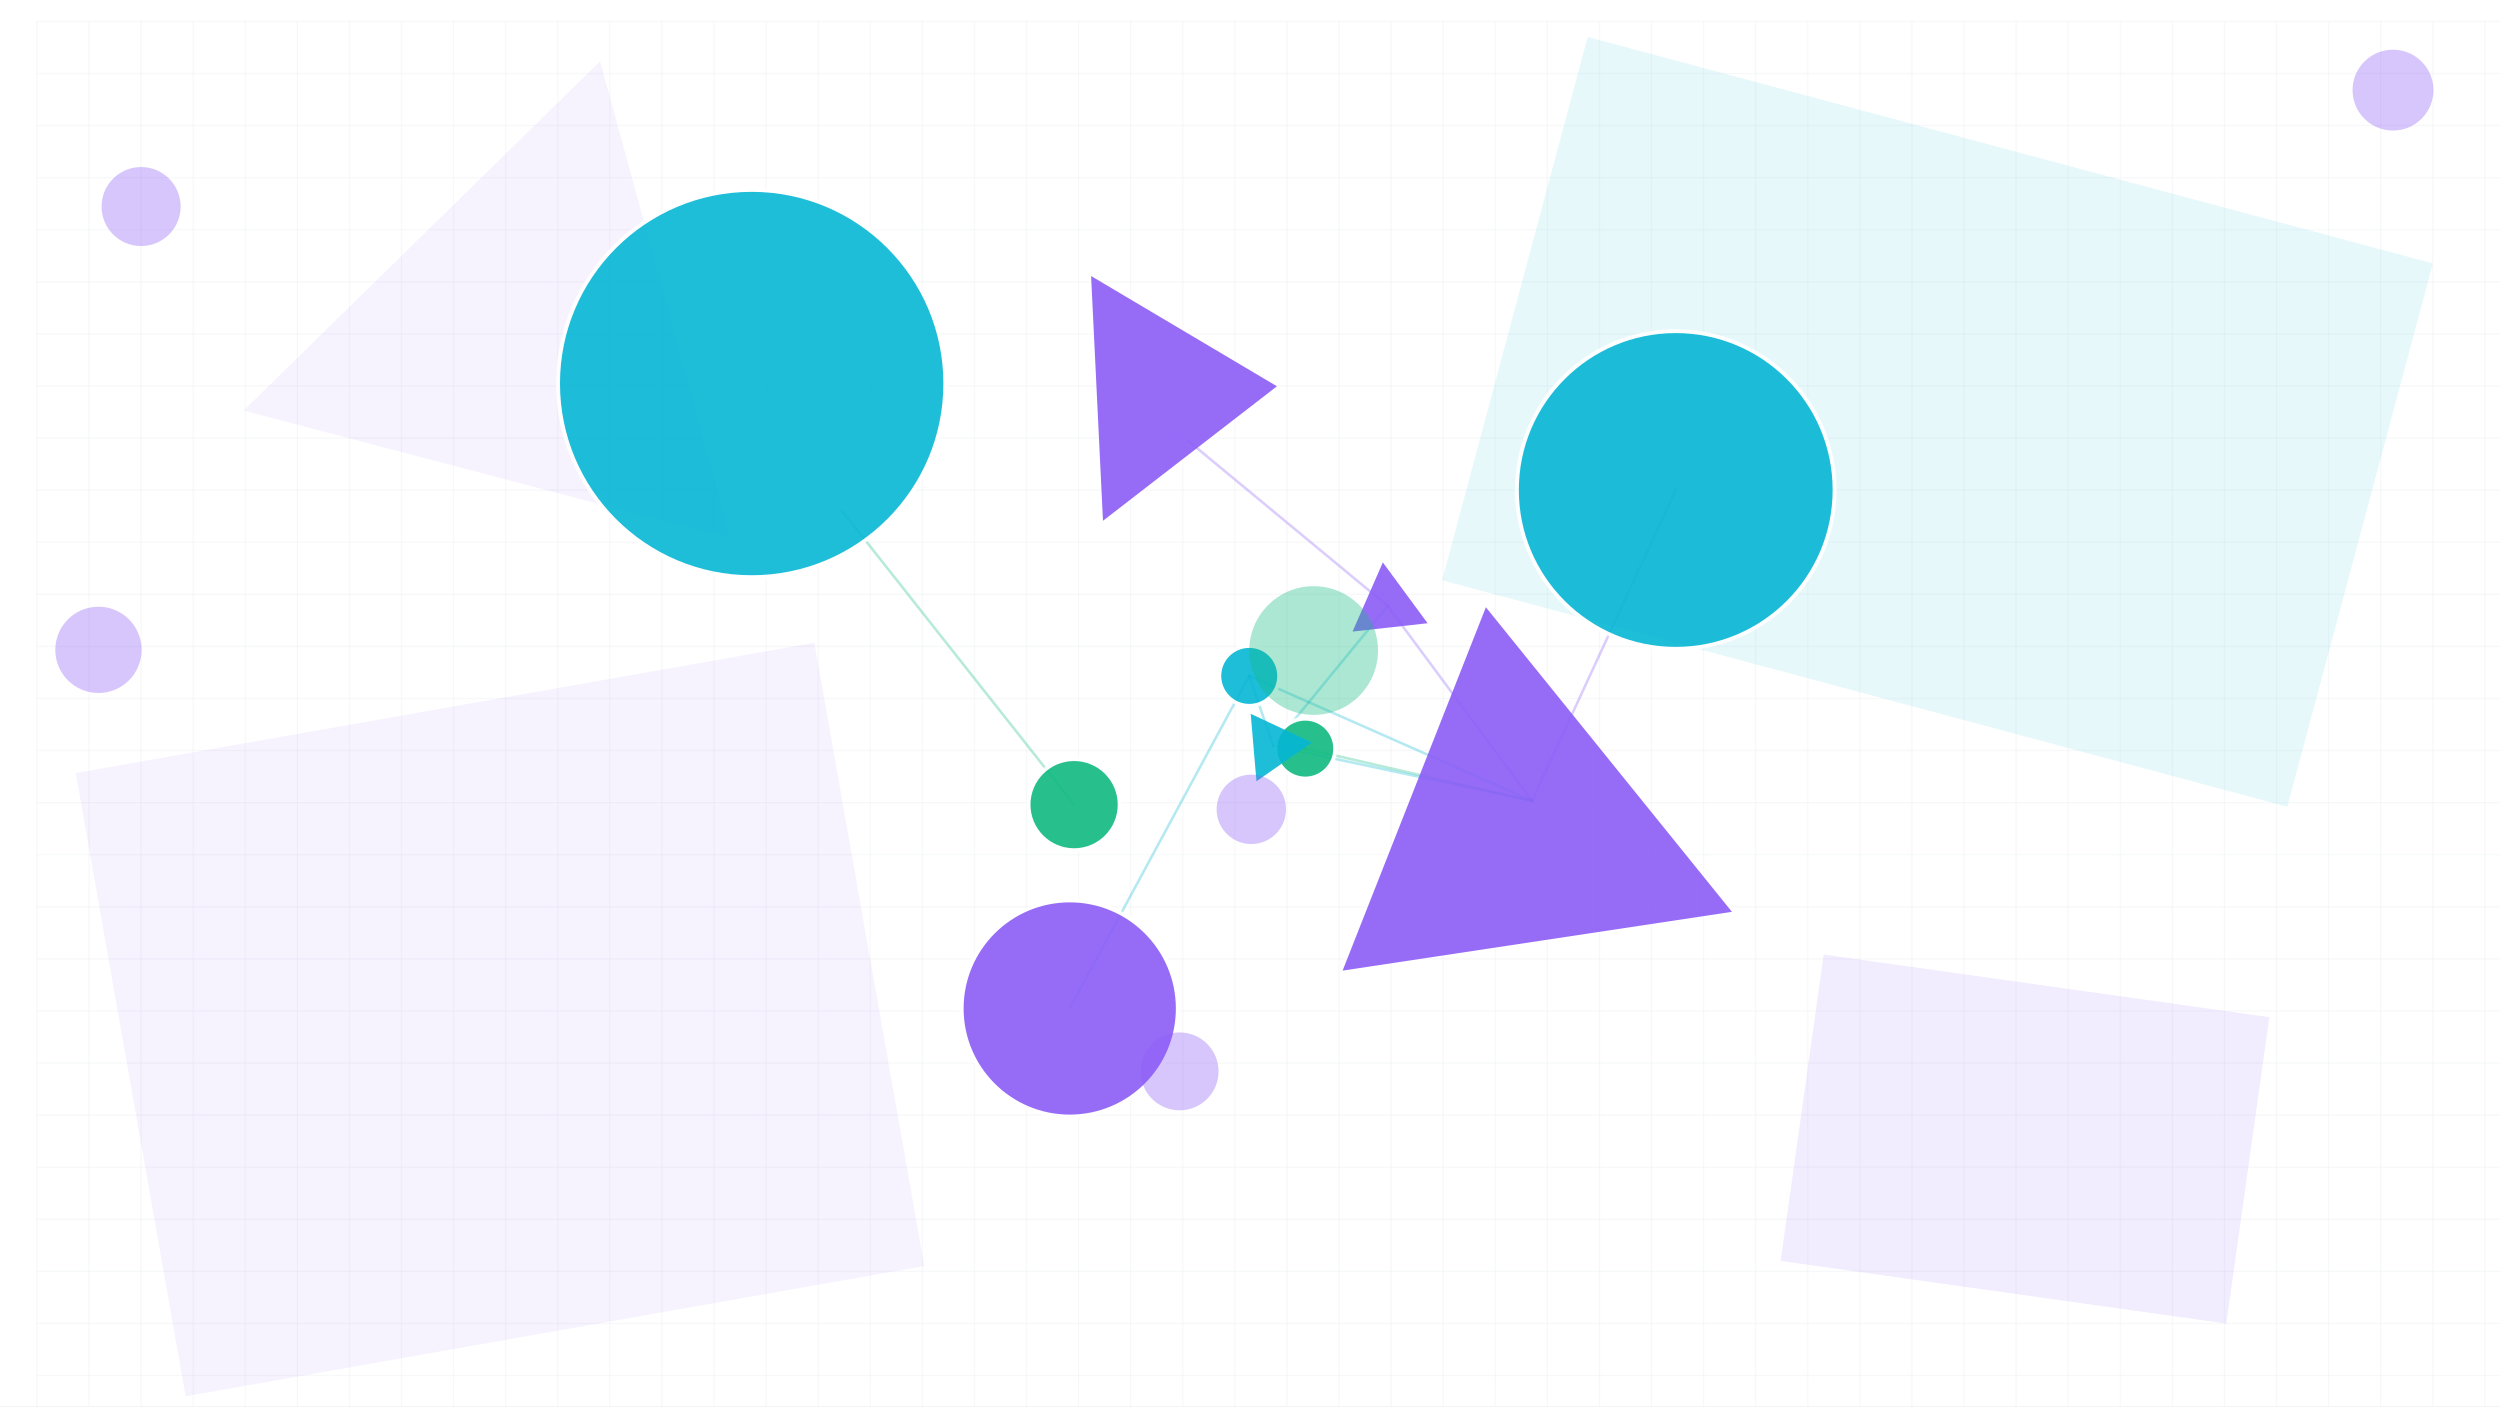
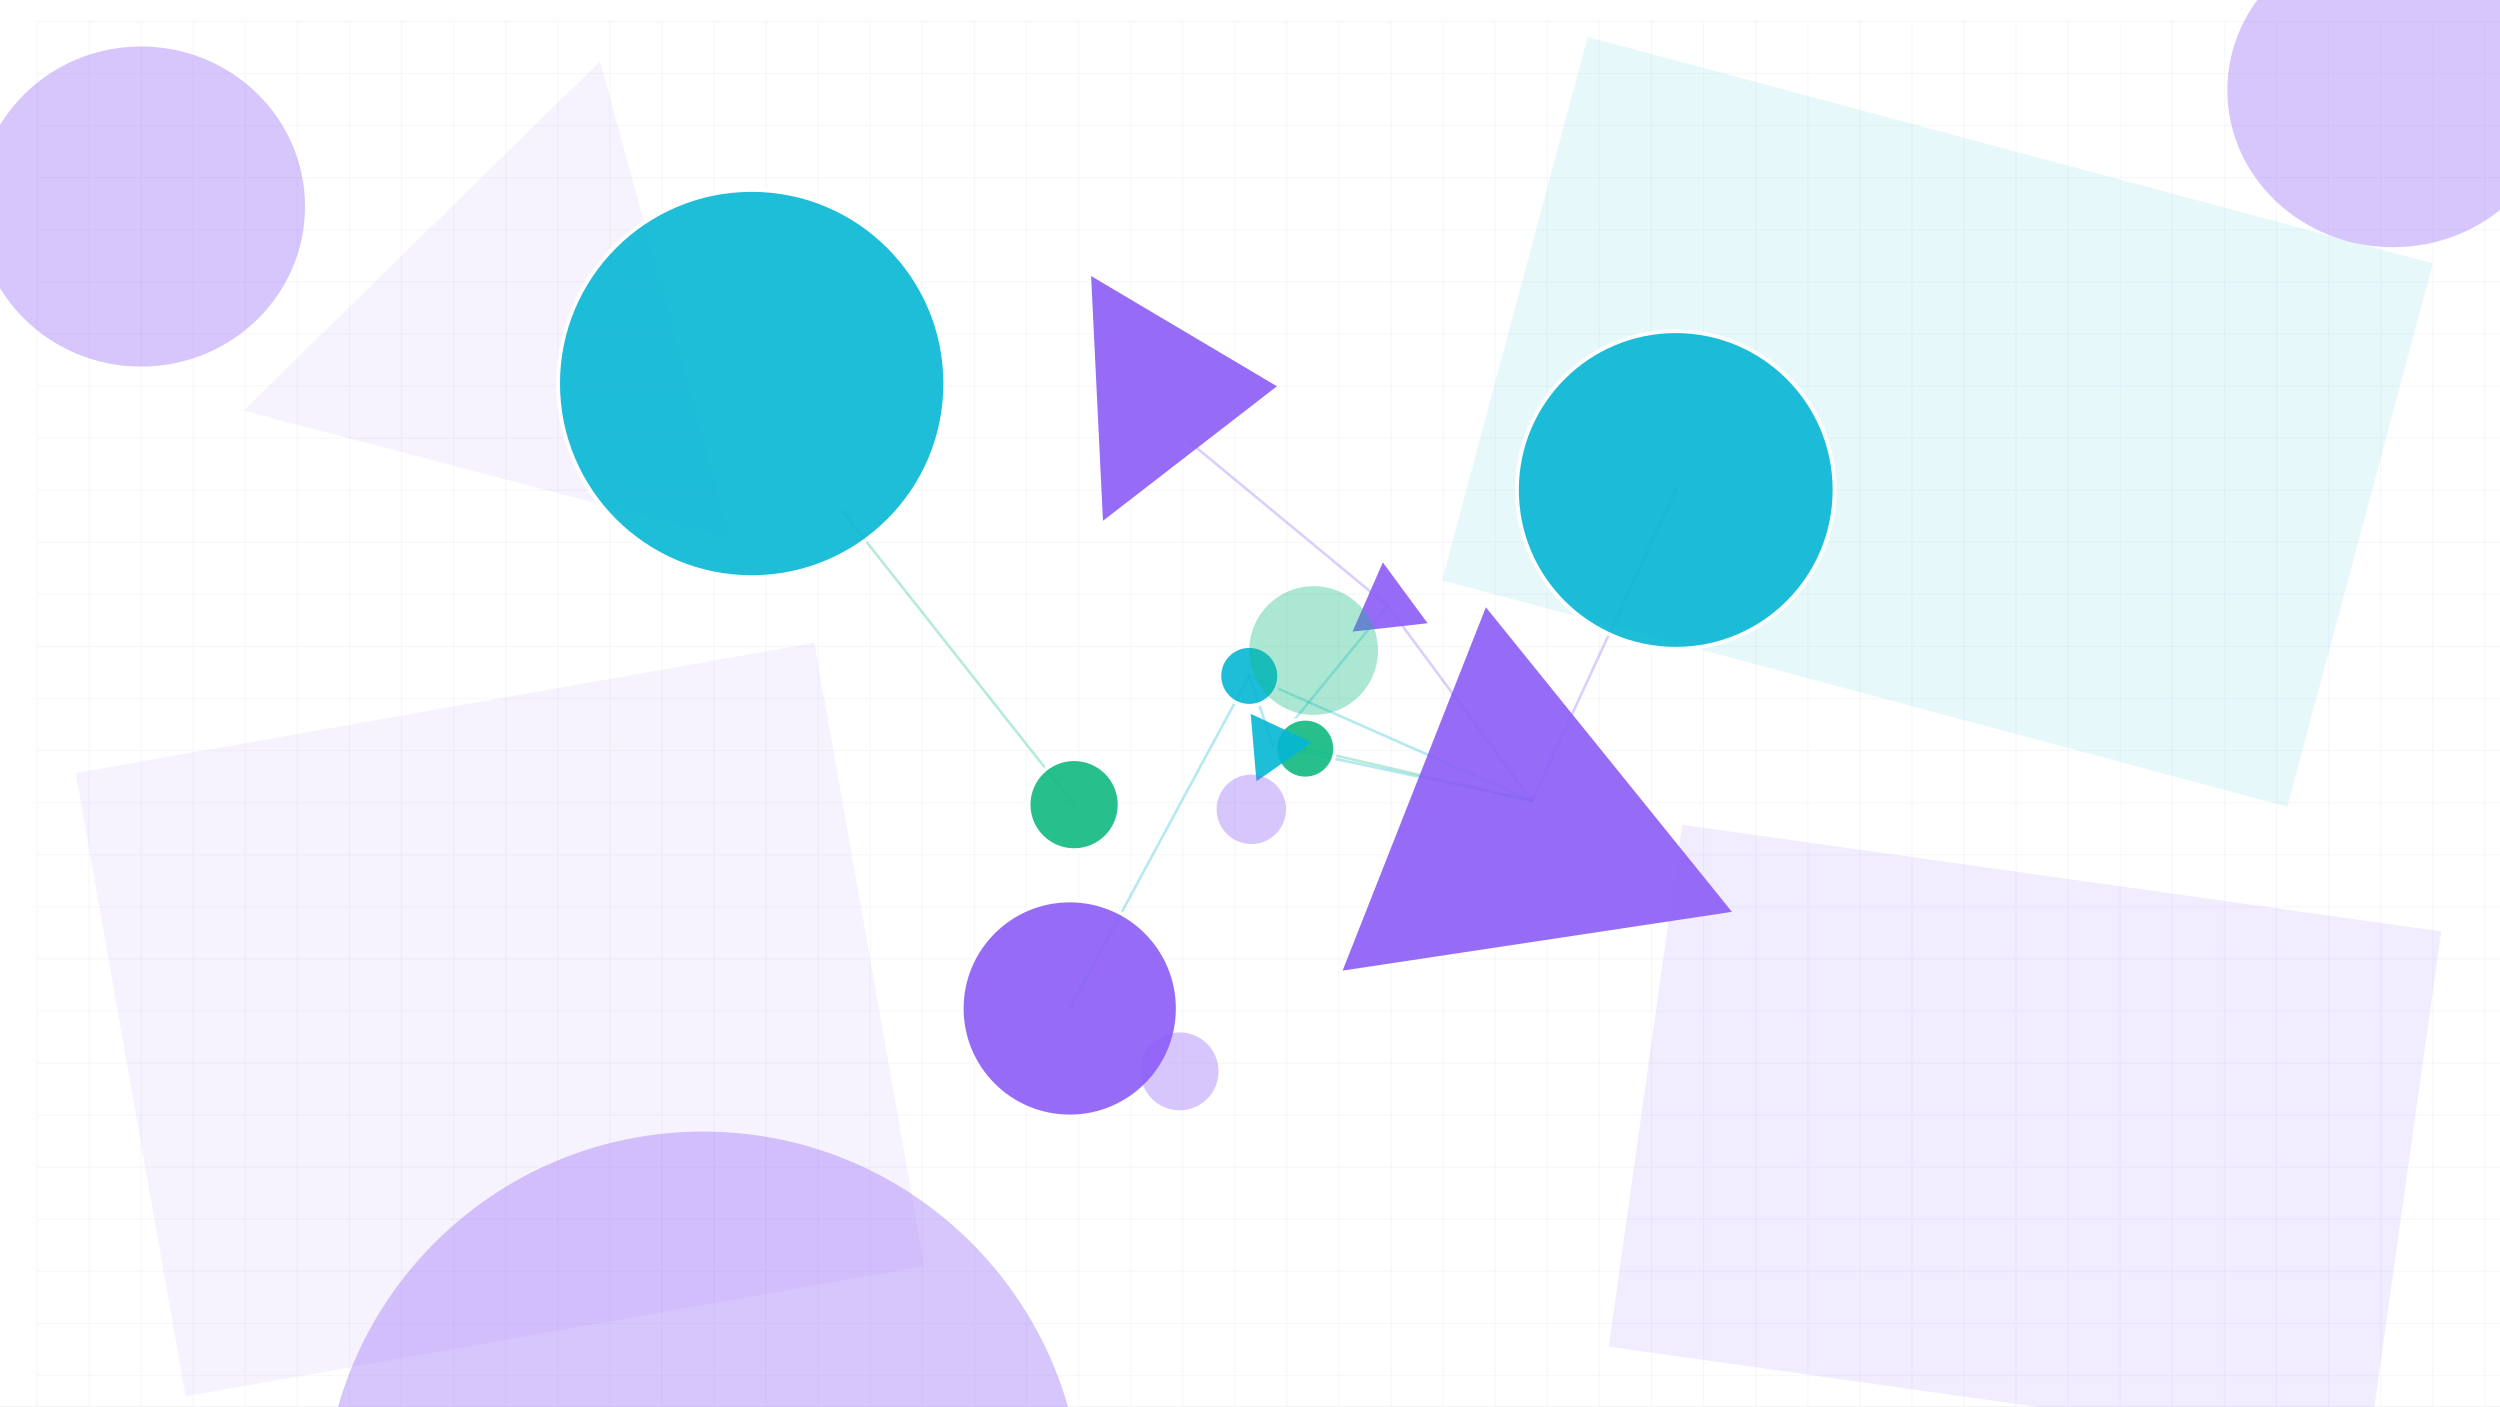
<svg xmlns="http://www.w3.org/2000/svg" viewBox="0 0 1920 1080" width="1920" height="1080" role="img" aria-label="Automatonic AI Geometric Illustration">
  <rect width="1920" height="1080" fill="#FFFFFF" />
  <g id="grid-pattern" transform="translate(28.36703,16.42302)">
    <line x1="0" y1="0" x2="0" y2="1080" stroke="#E5E7EB" stroke-width="1" opacity="0.3" />
    <line x1="40" y1="0" x2="40" y2="1080" stroke="#E5E7EB" stroke-width="1" opacity="0.3" />
    <line x1="80" y1="0" x2="80" y2="1080" stroke="#E5E7EB" stroke-width="1" opacity="0.3" />
    <line x1="120" y1="0" x2="120" y2="1080" stroke="#E5E7EB" stroke-width="1" opacity="0.3" />
    <line x1="160" y1="0" x2="160" y2="1080" stroke="#E5E7EB" stroke-width="1" opacity="0.3" />
    <line x1="200" y1="0" x2="200" y2="1080" stroke="#E5E7EB" stroke-width="1" opacity="0.3" />
    <line x1="240" y1="0" x2="240" y2="1080" stroke="#E5E7EB" stroke-width="1" opacity="0.3" />
    <line x1="280" y1="0" x2="280" y2="1080" stroke="#E5E7EB" stroke-width="1" opacity="0.3" />
    <line x1="320" y1="0" x2="320" y2="1080" stroke="#E5E7EB" stroke-width="1" opacity="0.3" />
    <line x1="360" y1="0" x2="360" y2="1080" stroke="#E5E7EB" stroke-width="1" opacity="0.3" />
    <line x1="400" y1="0" x2="400" y2="1080" stroke="#E5E7EB" stroke-width="1" opacity="0.3" />
    <line x1="440" y1="0" x2="440" y2="1080" stroke="#E5E7EB" stroke-width="1" opacity="0.3" />
    <line x1="480" y1="0" x2="480" y2="1080" stroke="#E5E7EB" stroke-width="1" opacity="0.3" />
    <line x1="520" y1="0" x2="520" y2="1080" stroke="#E5E7EB" stroke-width="1" opacity="0.3" />
    <line x1="560" y1="0" x2="560" y2="1080" stroke="#E5E7EB" stroke-width="1" opacity="0.3" />
    <line x1="600" y1="0" x2="600" y2="1080" stroke="#E5E7EB" stroke-width="1" opacity="0.3" />
    <line x1="640" y1="0" x2="640" y2="1080" stroke="#E5E7EB" stroke-width="1" opacity="0.3" />
    <line x1="680" y1="0" x2="680" y2="1080" stroke="#E5E7EB" stroke-width="1" opacity="0.3" />
    <line x1="720" y1="0" x2="720" y2="1080" stroke="#E5E7EB" stroke-width="1" opacity="0.3" />
    <line x1="760" y1="0" x2="760" y2="1080" stroke="#E5E7EB" stroke-width="1" opacity="0.3" />
    <line x1="800" y1="0" x2="800" y2="1080" stroke="#E5E7EB" stroke-width="1" opacity="0.3" />
    <line x1="840" y1="0" x2="840" y2="1080" stroke="#E5E7EB" stroke-width="1" opacity="0.3" />
    <line x1="880" y1="0" x2="880" y2="1080" stroke="#E5E7EB" stroke-width="1" opacity="0.3" />
    <line x1="920" y1="0" x2="920" y2="1080" stroke="#E5E7EB" stroke-width="1" opacity="0.3" />
    <line x1="960" y1="0" x2="960" y2="1080" stroke="#E5E7EB" stroke-width="1" opacity="0.3" />
    <line x1="1000" y1="0" x2="1000" y2="1080" stroke="#E5E7EB" stroke-width="1" opacity="0.3" />
    <line x1="1040" y1="0" x2="1040" y2="1080" stroke="#E5E7EB" stroke-width="1" opacity="0.3" />
    <line x1="1080" y1="0" x2="1080" y2="1080" stroke="#E5E7EB" stroke-width="1" opacity="0.3" />
    <line x1="1120" y1="0" x2="1120" y2="1080" stroke="#E5E7EB" stroke-width="1" opacity="0.3" />
    <line x1="1160" y1="0" x2="1160" y2="1080" stroke="#E5E7EB" stroke-width="1" opacity="0.3" />
    <line x1="1200" y1="0" x2="1200" y2="1080" stroke="#E5E7EB" stroke-width="1" opacity="0.3" />
    <line x1="1240" y1="0" x2="1240" y2="1080" stroke="#E5E7EB" stroke-width="1" opacity="0.3" />
    <line x1="1280" y1="0" x2="1280" y2="1080" stroke="#E5E7EB" stroke-width="1" opacity="0.3" />
    <line x1="1320" y1="0" x2="1320" y2="1080" stroke="#E5E7EB" stroke-width="1" opacity="0.3" />
    <line x1="1360" y1="0" x2="1360" y2="1080" stroke="#E5E7EB" stroke-width="1" opacity="0.3" />
    <line x1="1400" y1="0" x2="1400" y2="1080" stroke="#E5E7EB" stroke-width="1" opacity="0.3" />
    <line x1="1440" y1="0" x2="1440" y2="1080" stroke="#E5E7EB" stroke-width="1" opacity="0.3" />
    <line x1="1480" y1="0" x2="1480" y2="1080" stroke="#E5E7EB" stroke-width="1" opacity="0.3" />
    <line x1="1520" y1="0" x2="1520" y2="1080" stroke="#E5E7EB" stroke-width="1" opacity="0.3" />
    <line x1="1560" y1="0" x2="1560" y2="1080" stroke="#E5E7EB" stroke-width="1" opacity="0.3" />
    <line x1="1600" y1="0" x2="1600" y2="1080" stroke="#E5E7EB" stroke-width="1" opacity="0.3" />
    <line x1="1640" y1="0" x2="1640" y2="1080" stroke="#E5E7EB" stroke-width="1" opacity="0.3" />
    <line x1="1680" y1="0" x2="1680" y2="1080" stroke="#E5E7EB" stroke-width="1" opacity="0.3" />
    <line x1="1720" y1="0" x2="1720" y2="1080" stroke="#E5E7EB" stroke-width="1" opacity="0.3" />
    <line x1="1760" y1="0" x2="1760" y2="1080" stroke="#E5E7EB" stroke-width="1" opacity="0.3" />
    <line x1="1800" y1="0" x2="1800" y2="1080" stroke="#E5E7EB" stroke-width="1" opacity="0.3" />
    <line x1="1840" y1="0" x2="1840" y2="1080" stroke="#E5E7EB" stroke-width="1" opacity="0.3" />
    <line x1="1880" y1="0" x2="1880" y2="1080" stroke="#E5E7EB" stroke-width="1" opacity="0.3" />
    <line x1="1920" y1="0" x2="1920" y2="1080" stroke="#E5E7EB" stroke-width="1" opacity="0.3" />
    <line x1="0" y1="0" x2="1920" y2="0" stroke="#E5E7EB" stroke-width="1" opacity="0.3" />
    <line x1="0" y1="40" x2="1920" y2="40" stroke="#E5E7EB" stroke-width="1" opacity="0.3" />
    <line x1="0" y1="80" x2="1920" y2="80" stroke="#E5E7EB" stroke-width="1" opacity="0.3" />
    <line x1="0" y1="120" x2="1920" y2="120" stroke="#E5E7EB" stroke-width="1" opacity="0.3" />
    <line x1="0" y1="160" x2="1920" y2="160" stroke="#E5E7EB" stroke-width="1" opacity="0.3" />
    <line x1="0" y1="200" x2="1920" y2="200" stroke="#E5E7EB" stroke-width="1" opacity="0.3" />
    <line x1="0" y1="240" x2="1920" y2="240" stroke="#E5E7EB" stroke-width="1" opacity="0.3" />
    <line x1="0" y1="280" x2="1920" y2="280" stroke="#E5E7EB" stroke-width="1" opacity="0.3" />
    <line x1="0" y1="320" x2="1920" y2="320" stroke="#E5E7EB" stroke-width="1" opacity="0.3" />
    <line x1="0" y1="360" x2="1920" y2="360" stroke="#E5E7EB" stroke-width="1" opacity="0.3" />
    <line x1="0" y1="400" x2="1920" y2="400" stroke="#E5E7EB" stroke-width="1" opacity="0.3" />
    <line x1="0" y1="440" x2="1920" y2="440" stroke="#E5E7EB" stroke-width="1" opacity="0.3" />
    <line x1="0" y1="480" x2="1920" y2="480" stroke="#E5E7EB" stroke-width="1" opacity="0.3" />
    <line x1="0" y1="520" x2="1920" y2="520" stroke="#E5E7EB" stroke-width="1" opacity="0.3" />
    <line x1="0" y1="560" x2="1920" y2="560" stroke="#E5E7EB" stroke-width="1" opacity="0.3" />
    <line x1="0" y1="600" x2="1920" y2="600" stroke="#E5E7EB" stroke-width="1" opacity="0.3" />
    <line x1="0" y1="640" x2="1920" y2="640" stroke="#E5E7EB" stroke-width="1" opacity="0.3" />
    <line x1="0" y1="680" x2="1920" y2="680" stroke="#E5E7EB" stroke-width="1" opacity="0.3" />
    <line x1="0" y1="720" x2="1920" y2="720" stroke="#E5E7EB" stroke-width="1" opacity="0.3" />
    <line x1="0" y1="760" x2="1920" y2="760" stroke="#E5E7EB" stroke-width="1" opacity="0.3" />
    <line x1="0" y1="800" x2="1920" y2="800" stroke="#E5E7EB" stroke-width="1" opacity="0.3" />
    <line x1="0" y1="840" x2="1920" y2="840" stroke="#E5E7EB" stroke-width="1" opacity="0.3" />
    <line x1="0" y1="880" x2="1920" y2="880" stroke="#E5E7EB" stroke-width="1" opacity="0.3" />
    <line x1="0" y1="920" x2="1920" y2="920" stroke="#E5E7EB" stroke-width="1" opacity="0.3" />
    <line x1="0" y1="960" x2="1920" y2="960" stroke="#E5E7EB" stroke-width="1" opacity="0.3" />
    <line x1="0" y1="1000" x2="1920" y2="1000" stroke="#E5E7EB" stroke-width="1" opacity="0.3" />
    <line x1="0" y1="1040" x2="1920" y2="1040" stroke="#E5E7EB" stroke-width="1" opacity="0.3" />
    <line x1="0" y1="1080" x2="1920" y2="1080" stroke="#E5E7EB" stroke-width="1" opacity="0.3" />
  </g>
  <g id="depth-planes">
    <rect x="1152" y="108" width="672" height="432" fill="#06B6D4" opacity="0.1" transform="rotate(15 1488 324)" />
    <rect x="96" y="540" width="576" height="486" fill="#8B5CF6" opacity="0.08" transform="rotate(-10 384 783)" />
    <path d="M 561.048,413.519 460.854,47.055 187.12,315.326 Z" fill="#8B5CF6" opacity="0.08" />
-     <rect x="1382.4" y="756" width="345.6" height="237.6" fill="#8B5CF6" opacity="0.12" transform="rotate(8 1555.2 874.8)" />
+     <rect x="1367.468" y="447.482" width="588.692" height="404.726" fill="#8B5CF6" opacity="0.12" transform="rotate(8)" />
  </g>
  <g id="connections">
    <line x1="1002.447" y1="574.939" x2="977.764" y2="572.694" stroke="#10B981" stroke-width="2" opacity="0.3" stroke-linecap="round" />
    <line x1="1002.447" y1="574.939" x2="1176.559" y2="615.044" stroke="#10B981" stroke-width="2" opacity="0.3" stroke-linecap="round" />
    <line x1="959.416" y1="519.097" x2="977.764" y2="572.694" stroke="#06B6D4" stroke-width="2" opacity="0.3" stroke-linecap="round" />
    <line x1="959.416" y1="519.097" x2="1176.559" y2="615.044" stroke="#06B6D4" stroke-width="2" opacity="0.3" stroke-linecap="round" />
    <line x1="959.416" y1="519.097" x2="821.557" y2="774.516" stroke="#06B6D4" stroke-width="2" opacity="0.3" stroke-linecap="round" />
    <line x1="977.764" y1="572.694" x2="1065.74" y2="465.372" stroke="#06B6D4" stroke-width="2" opacity="0.3" stroke-linecap="round" />
    <line x1="977.764" y1="572.694" x2="1176.559" y2="615.044" stroke="#06B6D4" stroke-width="2" opacity="0.3" stroke-linecap="round" />
    <line x1="1065.74" y1="465.372" x2="1176.559" y2="615.044" stroke="#8B5CF6" stroke-width="2" opacity="0.3" stroke-linecap="round" />
    <line x1="1065.74" y1="465.372" x2="912.814" y2="338.811" stroke="#8B5CF6" stroke-width="2" opacity="0.3" stroke-linecap="round" />
    <line x1="824.904" y1="617.97" x2="646.718" y2="392.357" stroke="#10B981" stroke-width="2" opacity="0.3" stroke-linecap="round" />
    <line x1="1176.559" y1="615.044" x2="1286.966" y2="376.309" stroke="#8B5CF6" stroke-width="2" opacity="0.3" stroke-linecap="round" />
  </g>
  <g id="geometric-nodes">
    <circle cx="1002.447" cy="574.939" r="23" fill="#10B981" opacity="0.9" stroke="#FFFFFF" stroke-width="3" />
    <circle cx="959.416" cy="519.097" r="23" fill="#06B6D4" opacity="0.9" stroke="#FFFFFF" stroke-width="3" />
    <path d="M 964.955,600.012 L 1007.614,570.277 L 960.533,548.2 Z" fill="#06B6D4" opacity="0.9" />
    <path d="M 1062.025,431.924 L 1038.747,485.048 L 1096.392,478.645 Z" fill="#8B5CF6" opacity="0.9" />
    <circle cx="824.904" cy="617.97" r="35" fill="#10B981" opacity="0.9" stroke="#FFFFFF" stroke-width="3" />
    <path d="M 1330.124,700.277 1141.154,466.372 1031.123,745.418 Z" fill="#8B5CF6" opacity="0.9" />
    <path d="M 847.085,399.964 980.677,296.661 837.958,211.986 Z" fill="#8B5CF6" opacity="0.9" />
    <circle cx="821.557" cy="774.516" r="83" fill="#8B5CF6" opacity="0.9" stroke="#FFFFFF" stroke-width="3" />
    <circle cx="1286.966" cy="376.309" r="122" fill="#06B6D4" opacity="0.9" stroke="#FFFFFF" stroke-width="3" />
    <circle cx="577.293" cy="294.565" r="148.716" fill="#06B6D4" opacity="0.9" stroke="#FFFFFF" stroke-width="3" />
  </g>
  <g id="accent-shapes">
-     <circle cx="75.605" cy="499.088" r="33.137" fill="#8B5CF6" opacity="0.35" />
-     <circle cx="1837.811" cy="69.218" r="31.053" fill="#8B5CF6" opacity="0.35" />
+     <circle cx="539.928" cy="1160.488" r="291.426" fill="#8B5CF6" opacity="0.35" />
+     <ellipse cx="1837.811" cy="69.218" rx="127.205" ry="120.633" fill="#8B5CF6" opacity="0.35" />
    <circle cx="961.004" cy="621.569" r="26.664" fill="#8B5CF6" opacity="0.35" />
    <circle cx="905.926" cy="822.81" r="29.909" fill="#8B5CF6" opacity="0.35" />
    <circle cx="1008.872" cy="499.606" r="49.43" fill="#10B981" opacity="0.35" />
-     <circle cx="108.362" cy="158.625" r="30.349" fill="#8B5CF6" opacity="0.35" />
+     <ellipse cx="108.362" cy="158.625" rx="125.901" ry="122.915" fill="#8B5CF6" opacity="0.35" />
  </g>
</svg>
